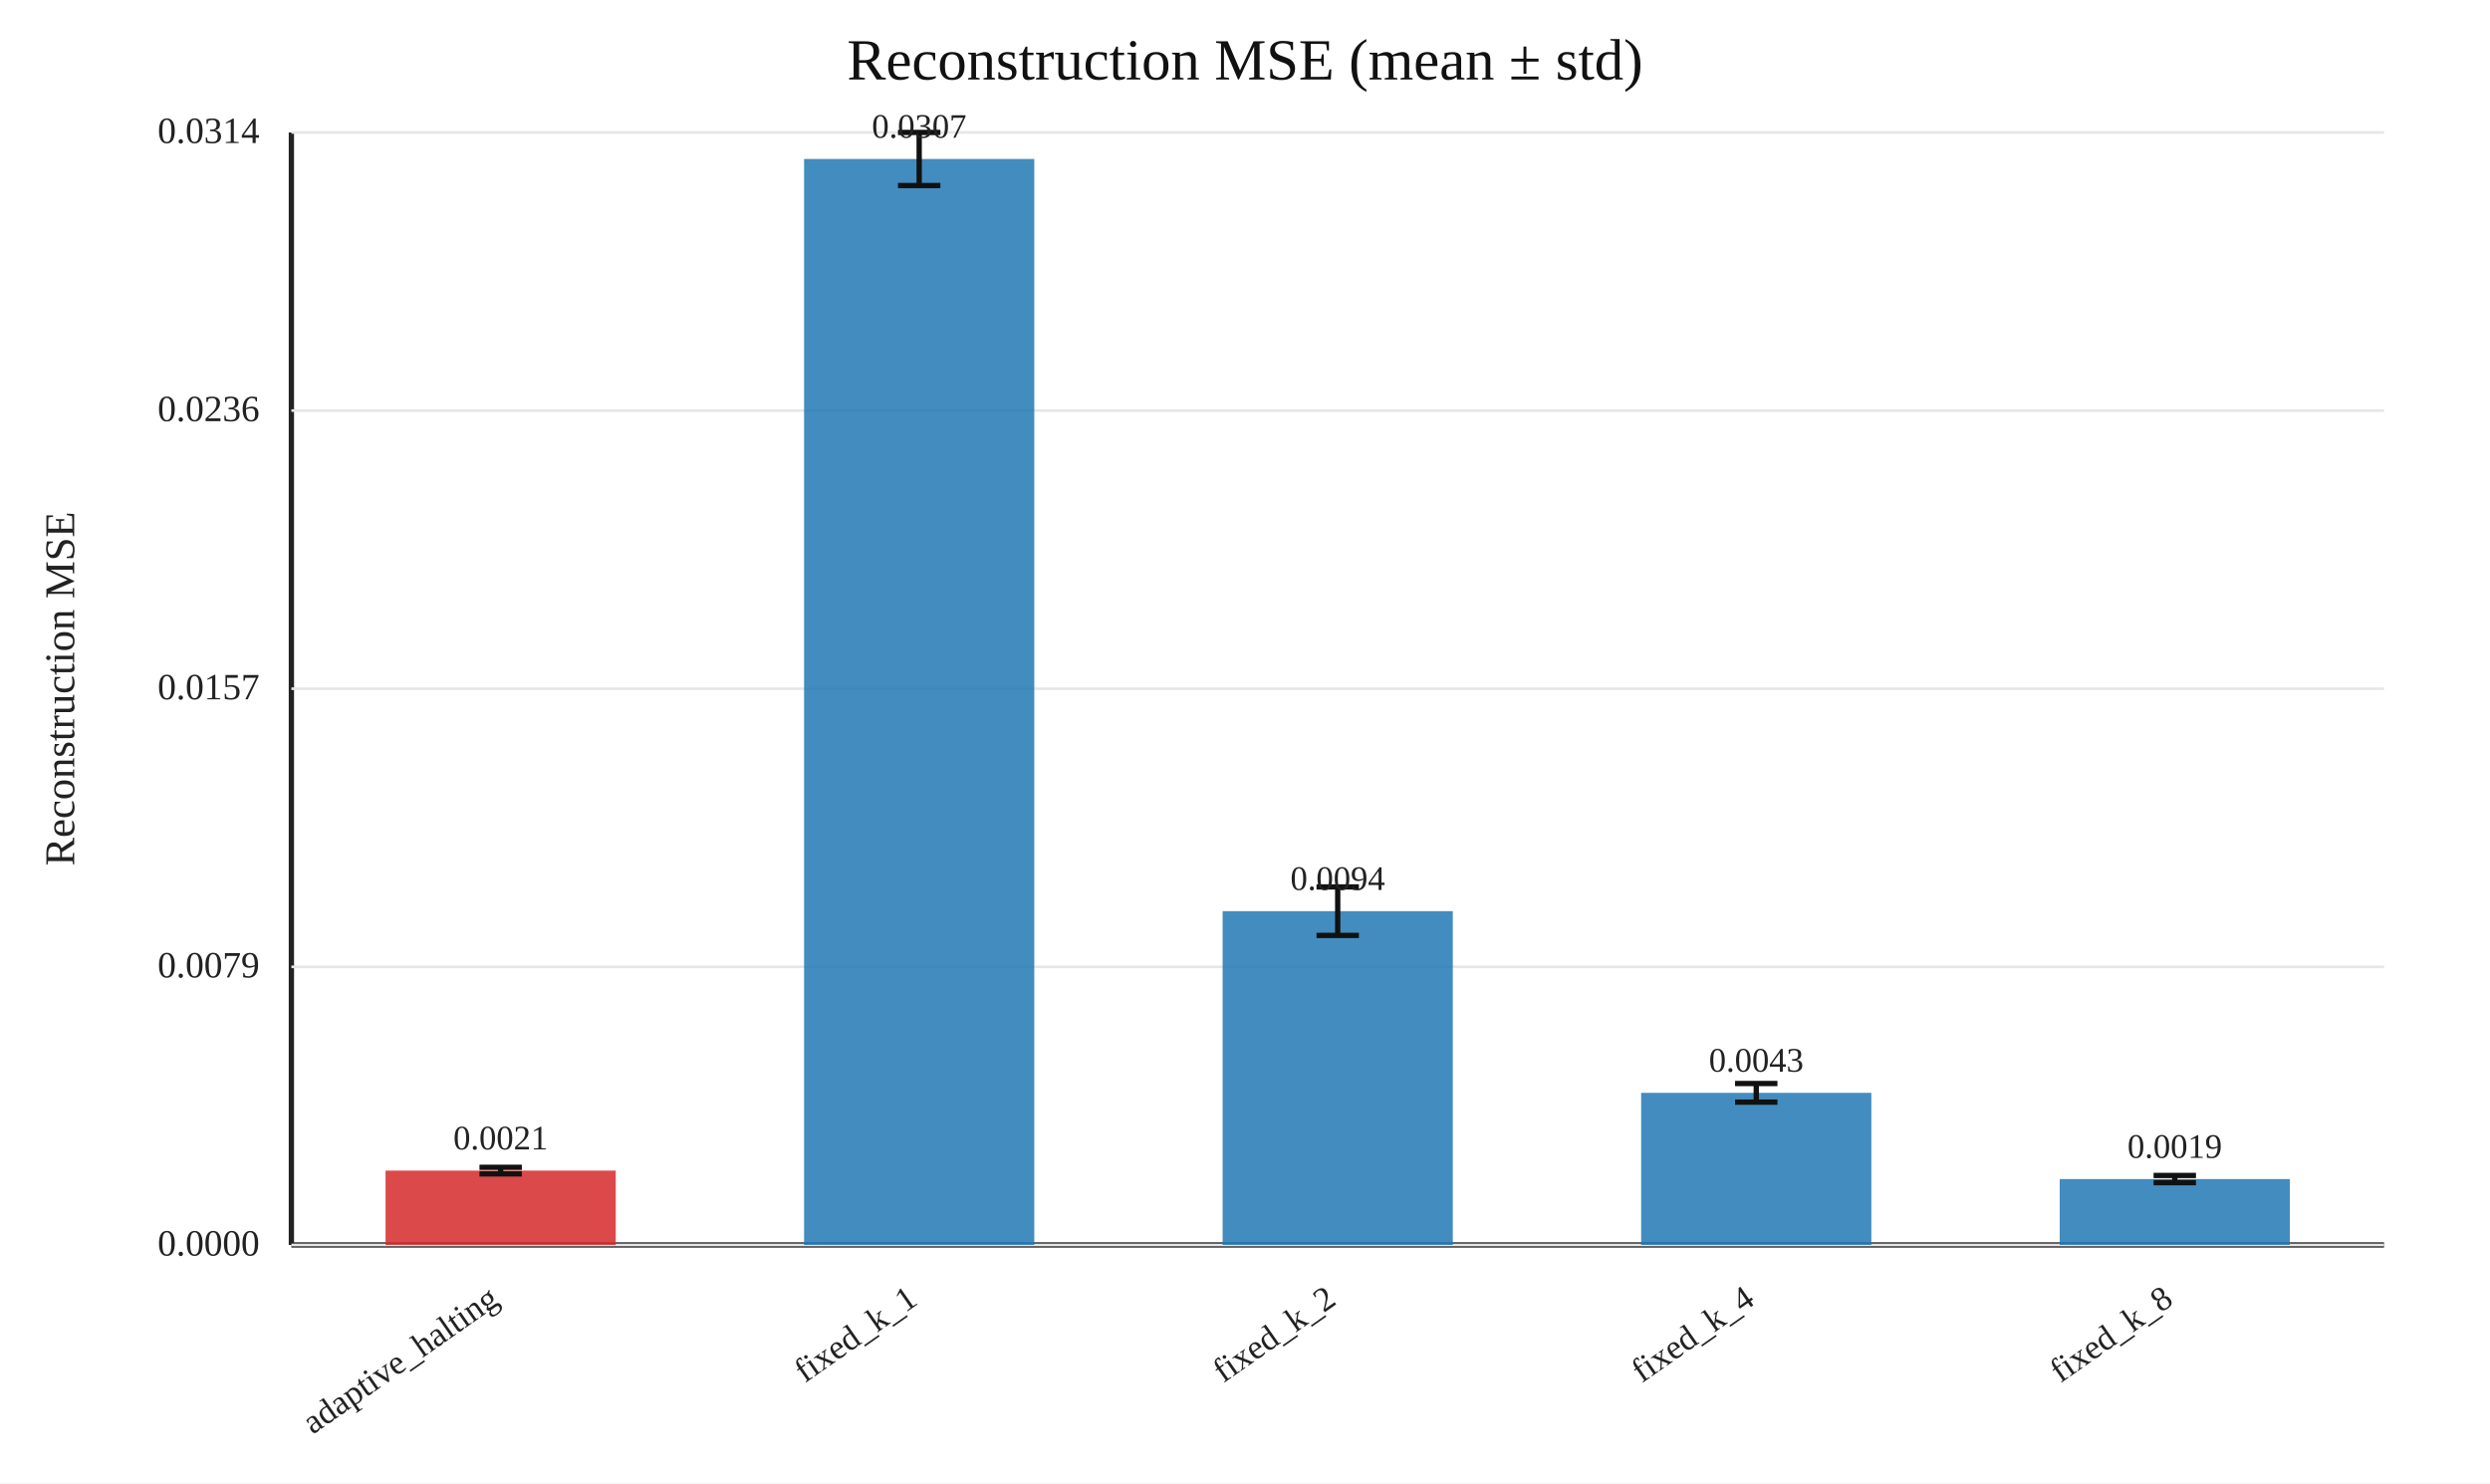
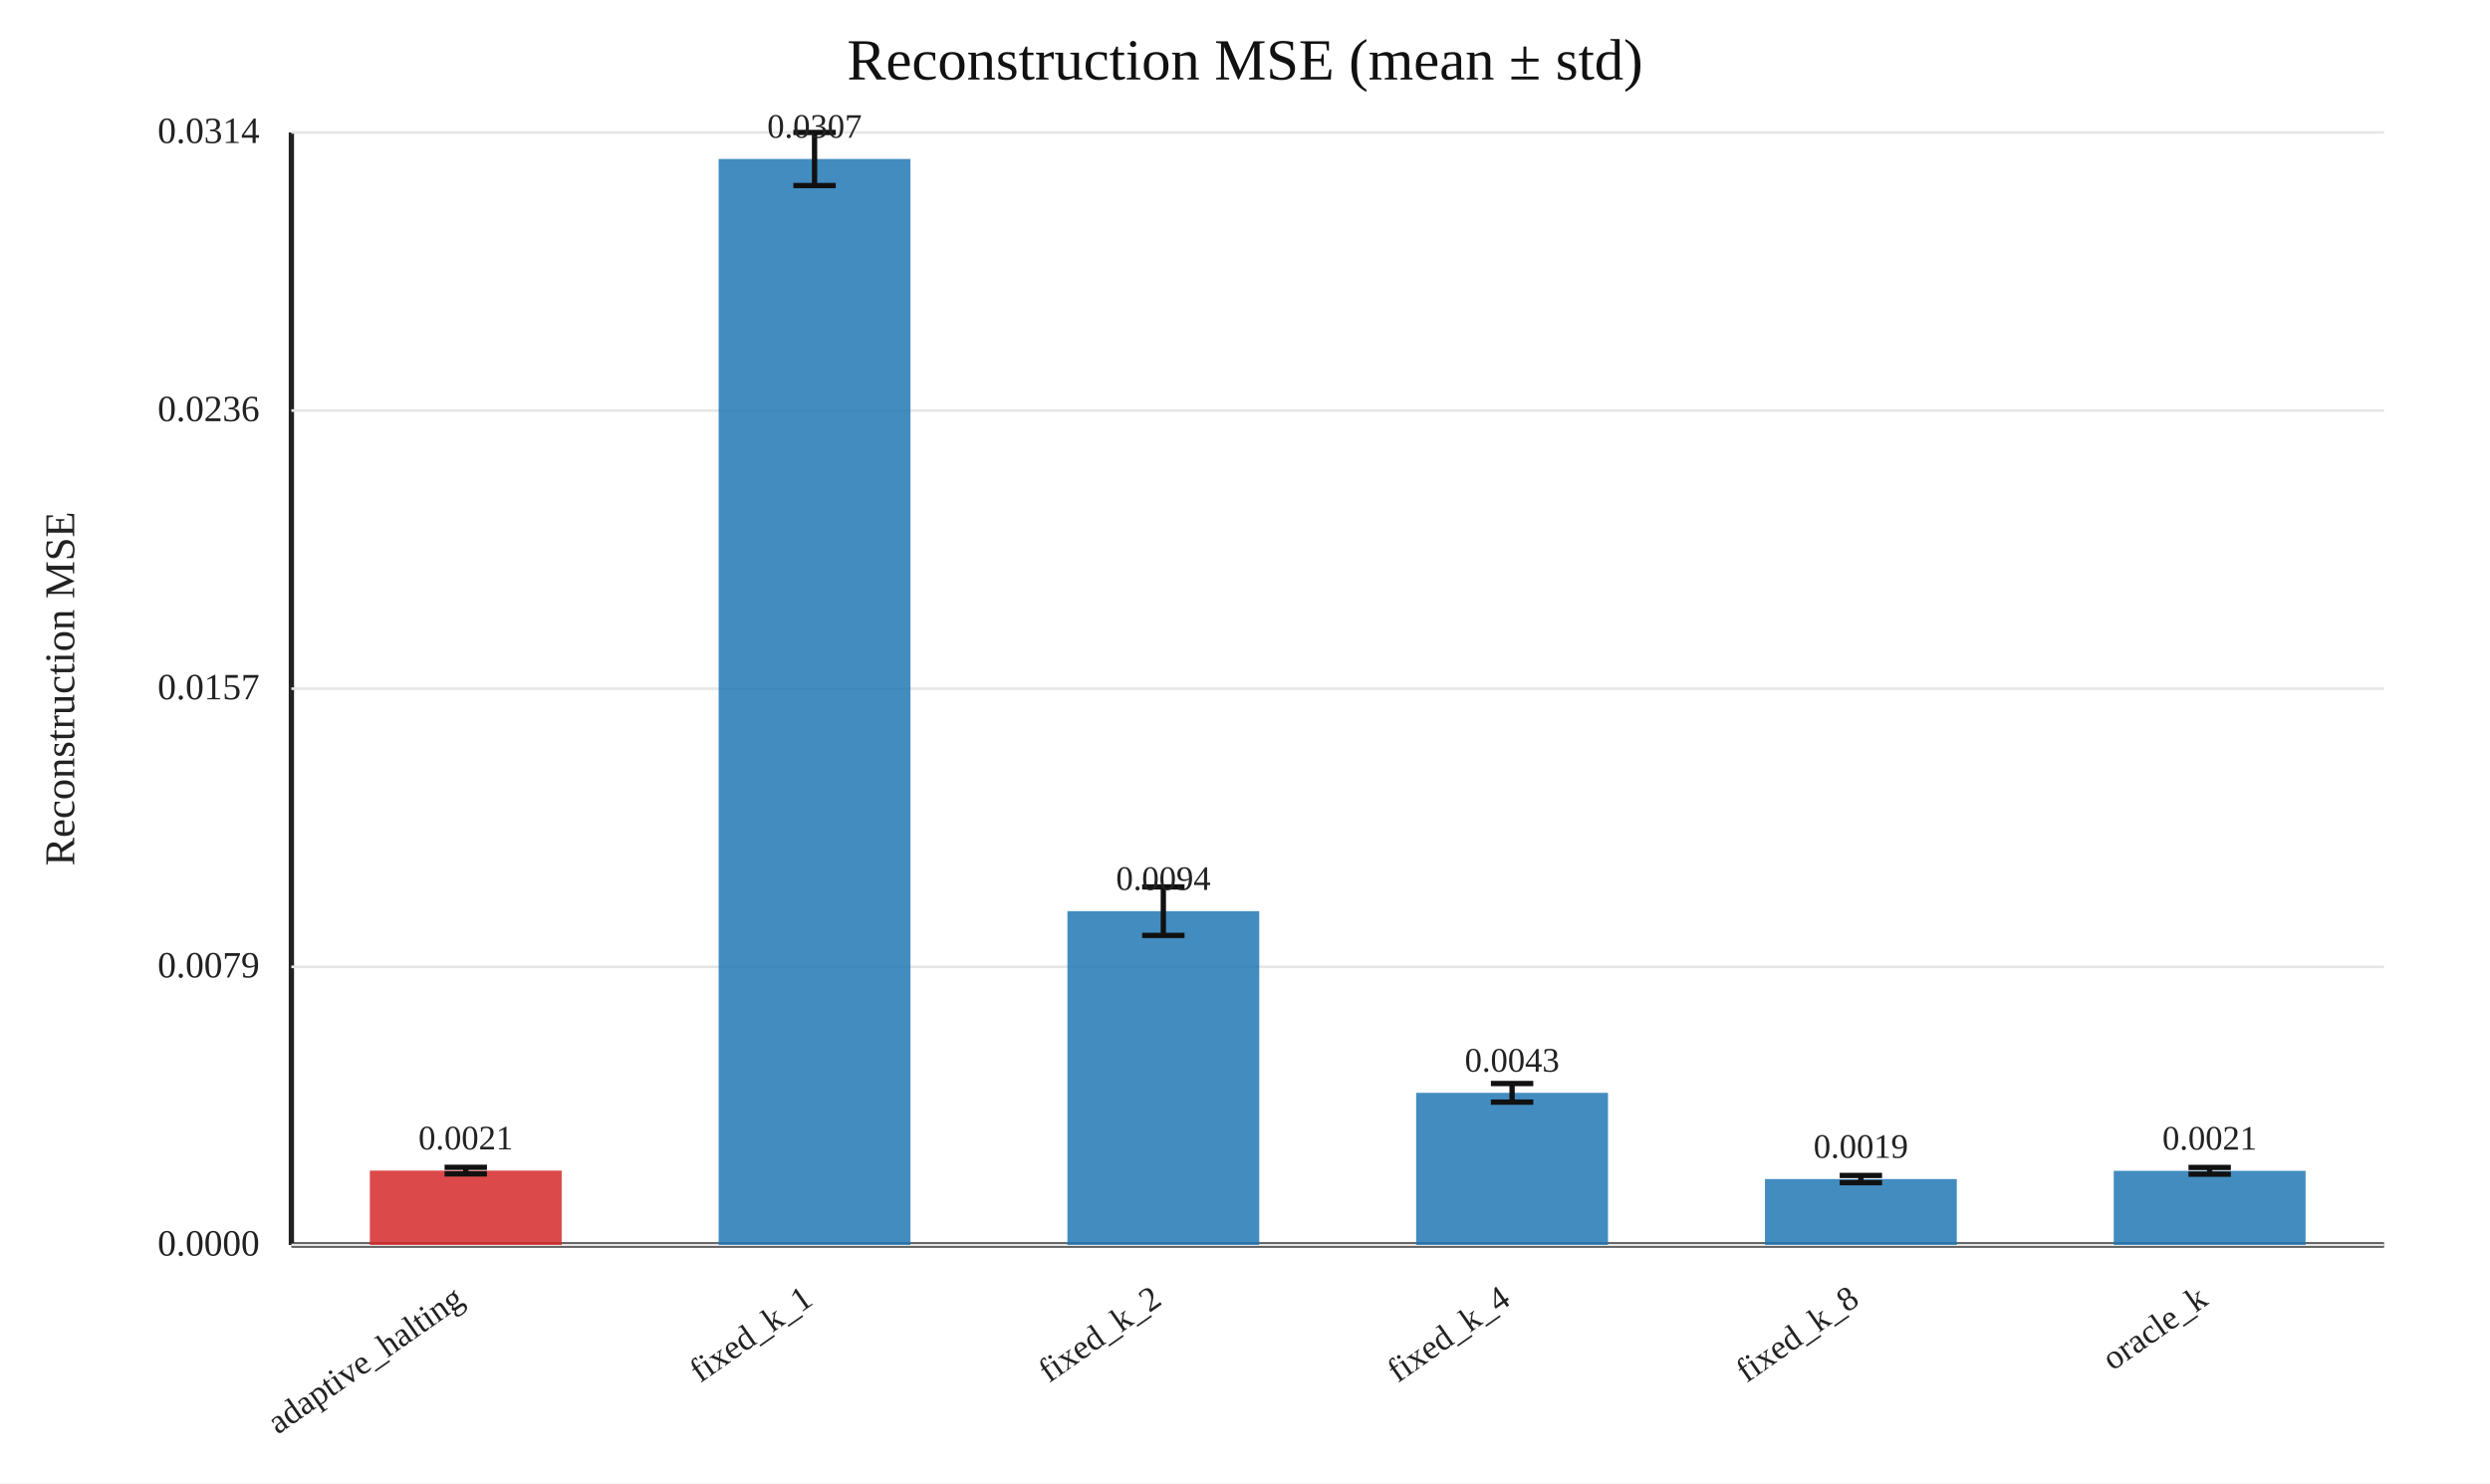
<svg xmlns="http://www.w3.org/2000/svg" width="940" height="560" viewBox="0 0 940 560">
  <rect x="0" y="0" width="940" height="560" fill="#ffffff" />
  <line x1="110" y1="470" x2="900" y2="470" stroke="#222" stroke-width="2" />
  <line x1="110" y1="470" x2="110" y2="50" stroke="#222" stroke-width="2" />
  <line x1="110" y1="470.00" x2="900" y2="470.00" stroke="#e6e6e6" />
  <text x="98" y="474.00" font-size="14" text-anchor="end" fill="#222">0.0000</text>
  <line x1="110" y1="365.00" x2="900" y2="365.00" stroke="#e6e6e6" />
  <text x="98" y="369.00" font-size="14" text-anchor="end" fill="#222">0.0079</text>
  <line x1="110" y1="260.00" x2="900" y2="260.00" stroke="#e6e6e6" />
  <text x="98" y="264.00" font-size="14" text-anchor="end" fill="#222">0.0157</text>
  <line x1="110" y1="155.00" x2="900" y2="155.00" stroke="#e6e6e6" />
  <text x="98" y="159.00" font-size="14" text-anchor="end" fill="#222">0.0236</text>
  <line x1="110" y1="50.00" x2="900" y2="50.00" stroke="#e6e6e6" />
  <text x="98" y="54.00" font-size="14" text-anchor="end" fill="#222">0.0314</text>
-   <rect x="145.55" y="441.93" width="86.90" height="28.07" fill="#d62728" opacity="0.84" />
-   <line x1="189.00" y1="440.69" x2="189.00" y2="443.17" stroke="#111" stroke-width="2" />
-   <line x1="181.00" y1="440.69" x2="197.00" y2="440.69" stroke="#111" stroke-width="2" />
-   <line x1="181.00" y1="443.17" x2="197.00" y2="443.17" stroke="#111" stroke-width="2" />
-   <text x="189.00" y="492" font-size="13" text-anchor="end" transform="rotate(-35 189.00 492)" fill="#222">adaptive_halting</text>
-   <text x="189.00" y="433.93" font-size="13" text-anchor="middle" fill="#222">0.0021</text>
-   <rect x="303.55" y="60.02" width="86.90" height="409.98" fill="#1f77b4" opacity="0.84" />
-   <line x1="347.00" y1="50.00" x2="347.00" y2="70.05" stroke="#111" stroke-width="2" />
-   <line x1="339.00" y1="50.00" x2="355.00" y2="50.00" stroke="#111" stroke-width="2" />
-   <line x1="339.00" y1="70.05" x2="355.00" y2="70.05" stroke="#111" stroke-width="2" />
-   <text x="347.00" y="492" font-size="13" text-anchor="end" transform="rotate(-35 347.00 492)" fill="#222">fixed_k_1</text>
-   <text x="347.00" y="52.02" font-size="13" text-anchor="middle" fill="#222">0.0307</text>
-   <rect x="461.55" y="343.98" width="86.90" height="126.02" fill="#1f77b4" opacity="0.84" />
-   <line x1="505.00" y1="334.83" x2="505.00" y2="353.14" stroke="#111" stroke-width="2" />
-   <line x1="497.00" y1="334.83" x2="513.00" y2="334.83" stroke="#111" stroke-width="2" />
-   <line x1="497.00" y1="353.14" x2="513.00" y2="353.14" stroke="#111" stroke-width="2" />
-   <text x="505.00" y="492" font-size="13" text-anchor="end" transform="rotate(-35 505.00 492)" fill="#222">fixed_k_2</text>
-   <text x="505.00" y="335.98" font-size="13" text-anchor="middle" fill="#222">0.0094</text>
-   <rect x="619.55" y="412.57" width="86.90" height="57.43" fill="#1f77b4" opacity="0.84" />
-   <line x1="663.00" y1="409.05" x2="663.00" y2="416.08" stroke="#111" stroke-width="2" />
-   <line x1="655.00" y1="409.05" x2="671.00" y2="409.05" stroke="#111" stroke-width="2" />
-   <line x1="655.00" y1="416.08" x2="671.00" y2="416.08" stroke="#111" stroke-width="2" />
-   <text x="663.00" y="492" font-size="13" text-anchor="end" transform="rotate(-35 663.00 492)" fill="#222">fixed_k_4</text>
-   <text x="663.00" y="404.57" font-size="13" text-anchor="middle" fill="#222">0.0043</text>
-   <rect x="777.55" y="445.12" width="86.90" height="24.88" fill="#1f77b4" opacity="0.84" />
-   <line x1="821.00" y1="443.76" x2="821.00" y2="446.48" stroke="#111" stroke-width="2" />
-   <line x1="813.00" y1="443.76" x2="829.00" y2="443.76" stroke="#111" stroke-width="2" />
-   <line x1="813.00" y1="446.48" x2="829.00" y2="446.48" stroke="#111" stroke-width="2" />
-   <text x="821.00" y="492" font-size="13" text-anchor="end" transform="rotate(-35 821.00 492)" fill="#222">fixed_k_8</text>
-   <text x="821.00" y="437.12" font-size="13" text-anchor="middle" fill="#222">0.0019</text>
+   <rect x="139.62" y="441.93" width="72.42" height="28.07" fill="#d62728" opacity="0.84" />
+   <line x1="175.83" y1="440.69" x2="175.83" y2="443.17" stroke="#111" stroke-width="2" />
+   <line x1="167.83" y1="440.69" x2="183.83" y2="440.69" stroke="#111" stroke-width="2" />
+   <line x1="167.83" y1="443.17" x2="183.83" y2="443.17" stroke="#111" stroke-width="2" />
+   <text x="175.83" y="492" font-size="13" text-anchor="end" transform="rotate(-35 175.83 492)" fill="#222">adaptive_halting</text>
+   <text x="175.83" y="433.93" font-size="13" text-anchor="middle" fill="#222">0.0021</text>
+   <rect x="271.29" y="60.02" width="72.42" height="409.98" fill="#1f77b4" opacity="0.84" />
+   <line x1="307.50" y1="50.00" x2="307.50" y2="70.05" stroke="#111" stroke-width="2" />
+   <line x1="299.50" y1="50.00" x2="315.50" y2="50.00" stroke="#111" stroke-width="2" />
+   <line x1="299.50" y1="70.05" x2="315.50" y2="70.05" stroke="#111" stroke-width="2" />
+   <text x="307.50" y="492" font-size="13" text-anchor="end" transform="rotate(-35 307.50 492)" fill="#222">fixed_k_1</text>
+   <text x="307.50" y="52.02" font-size="13" text-anchor="middle" fill="#222">0.0307</text>
+   <rect x="402.96" y="343.98" width="72.42" height="126.02" fill="#1f77b4" opacity="0.84" />
+   <line x1="439.17" y1="334.83" x2="439.17" y2="353.14" stroke="#111" stroke-width="2" />
+   <line x1="431.17" y1="334.83" x2="447.17" y2="334.83" stroke="#111" stroke-width="2" />
+   <line x1="431.17" y1="353.14" x2="447.17" y2="353.14" stroke="#111" stroke-width="2" />
+   <text x="439.17" y="492" font-size="13" text-anchor="end" transform="rotate(-35 439.17 492)" fill="#222">fixed_k_2</text>
+   <text x="439.17" y="335.98" font-size="13" text-anchor="middle" fill="#222">0.0094</text>
+   <rect x="534.62" y="412.57" width="72.42" height="57.43" fill="#1f77b4" opacity="0.84" />
+   <line x1="570.83" y1="409.05" x2="570.83" y2="416.08" stroke="#111" stroke-width="2" />
+   <line x1="562.83" y1="409.05" x2="578.83" y2="409.05" stroke="#111" stroke-width="2" />
+   <line x1="562.83" y1="416.08" x2="578.83" y2="416.08" stroke="#111" stroke-width="2" />
+   <text x="570.83" y="492" font-size="13" text-anchor="end" transform="rotate(-35 570.83 492)" fill="#222">fixed_k_4</text>
+   <text x="570.83" y="404.57" font-size="13" text-anchor="middle" fill="#222">0.0043</text>
+   <rect x="666.29" y="445.12" width="72.42" height="24.88" fill="#1f77b4" opacity="0.84" />
+   <line x1="702.50" y1="443.76" x2="702.50" y2="446.48" stroke="#111" stroke-width="2" />
+   <line x1="694.50" y1="443.76" x2="710.50" y2="443.76" stroke="#111" stroke-width="2" />
+   <line x1="694.50" y1="446.48" x2="710.50" y2="446.48" stroke="#111" stroke-width="2" />
+   <text x="702.50" y="492" font-size="13" text-anchor="end" transform="rotate(-35 702.50 492)" fill="#222">fixed_k_8</text>
+   <text x="702.50" y="437.12" font-size="13" text-anchor="middle" fill="#222">0.0019</text>
+   <rect x="797.96" y="442.01" width="72.42" height="27.99" fill="#1f77b4" opacity="0.84" />
+   <line x1="834.17" y1="440.74" x2="834.17" y2="443.27" stroke="#111" stroke-width="2" />
+   <line x1="826.17" y1="440.74" x2="842.17" y2="440.74" stroke="#111" stroke-width="2" />
+   <line x1="826.17" y1="443.27" x2="842.17" y2="443.27" stroke="#111" stroke-width="2" />
+   <text x="834.17" y="492" font-size="13" text-anchor="end" transform="rotate(-35 834.17 492)" fill="#222">oracle_k</text>
+   <text x="834.17" y="434.01" font-size="13" text-anchor="middle" fill="#222">0.0021</text>
  <text x="470.00" y="30" font-size="22" text-anchor="middle" fill="#111">Reconstruction MSE (mean ± std)</text>
  <text x="28" y="260.00" font-size="16" text-anchor="middle" fill="#222" transform="rotate(-90 28 260.00)">Reconstruction MSE</text>
</svg>
